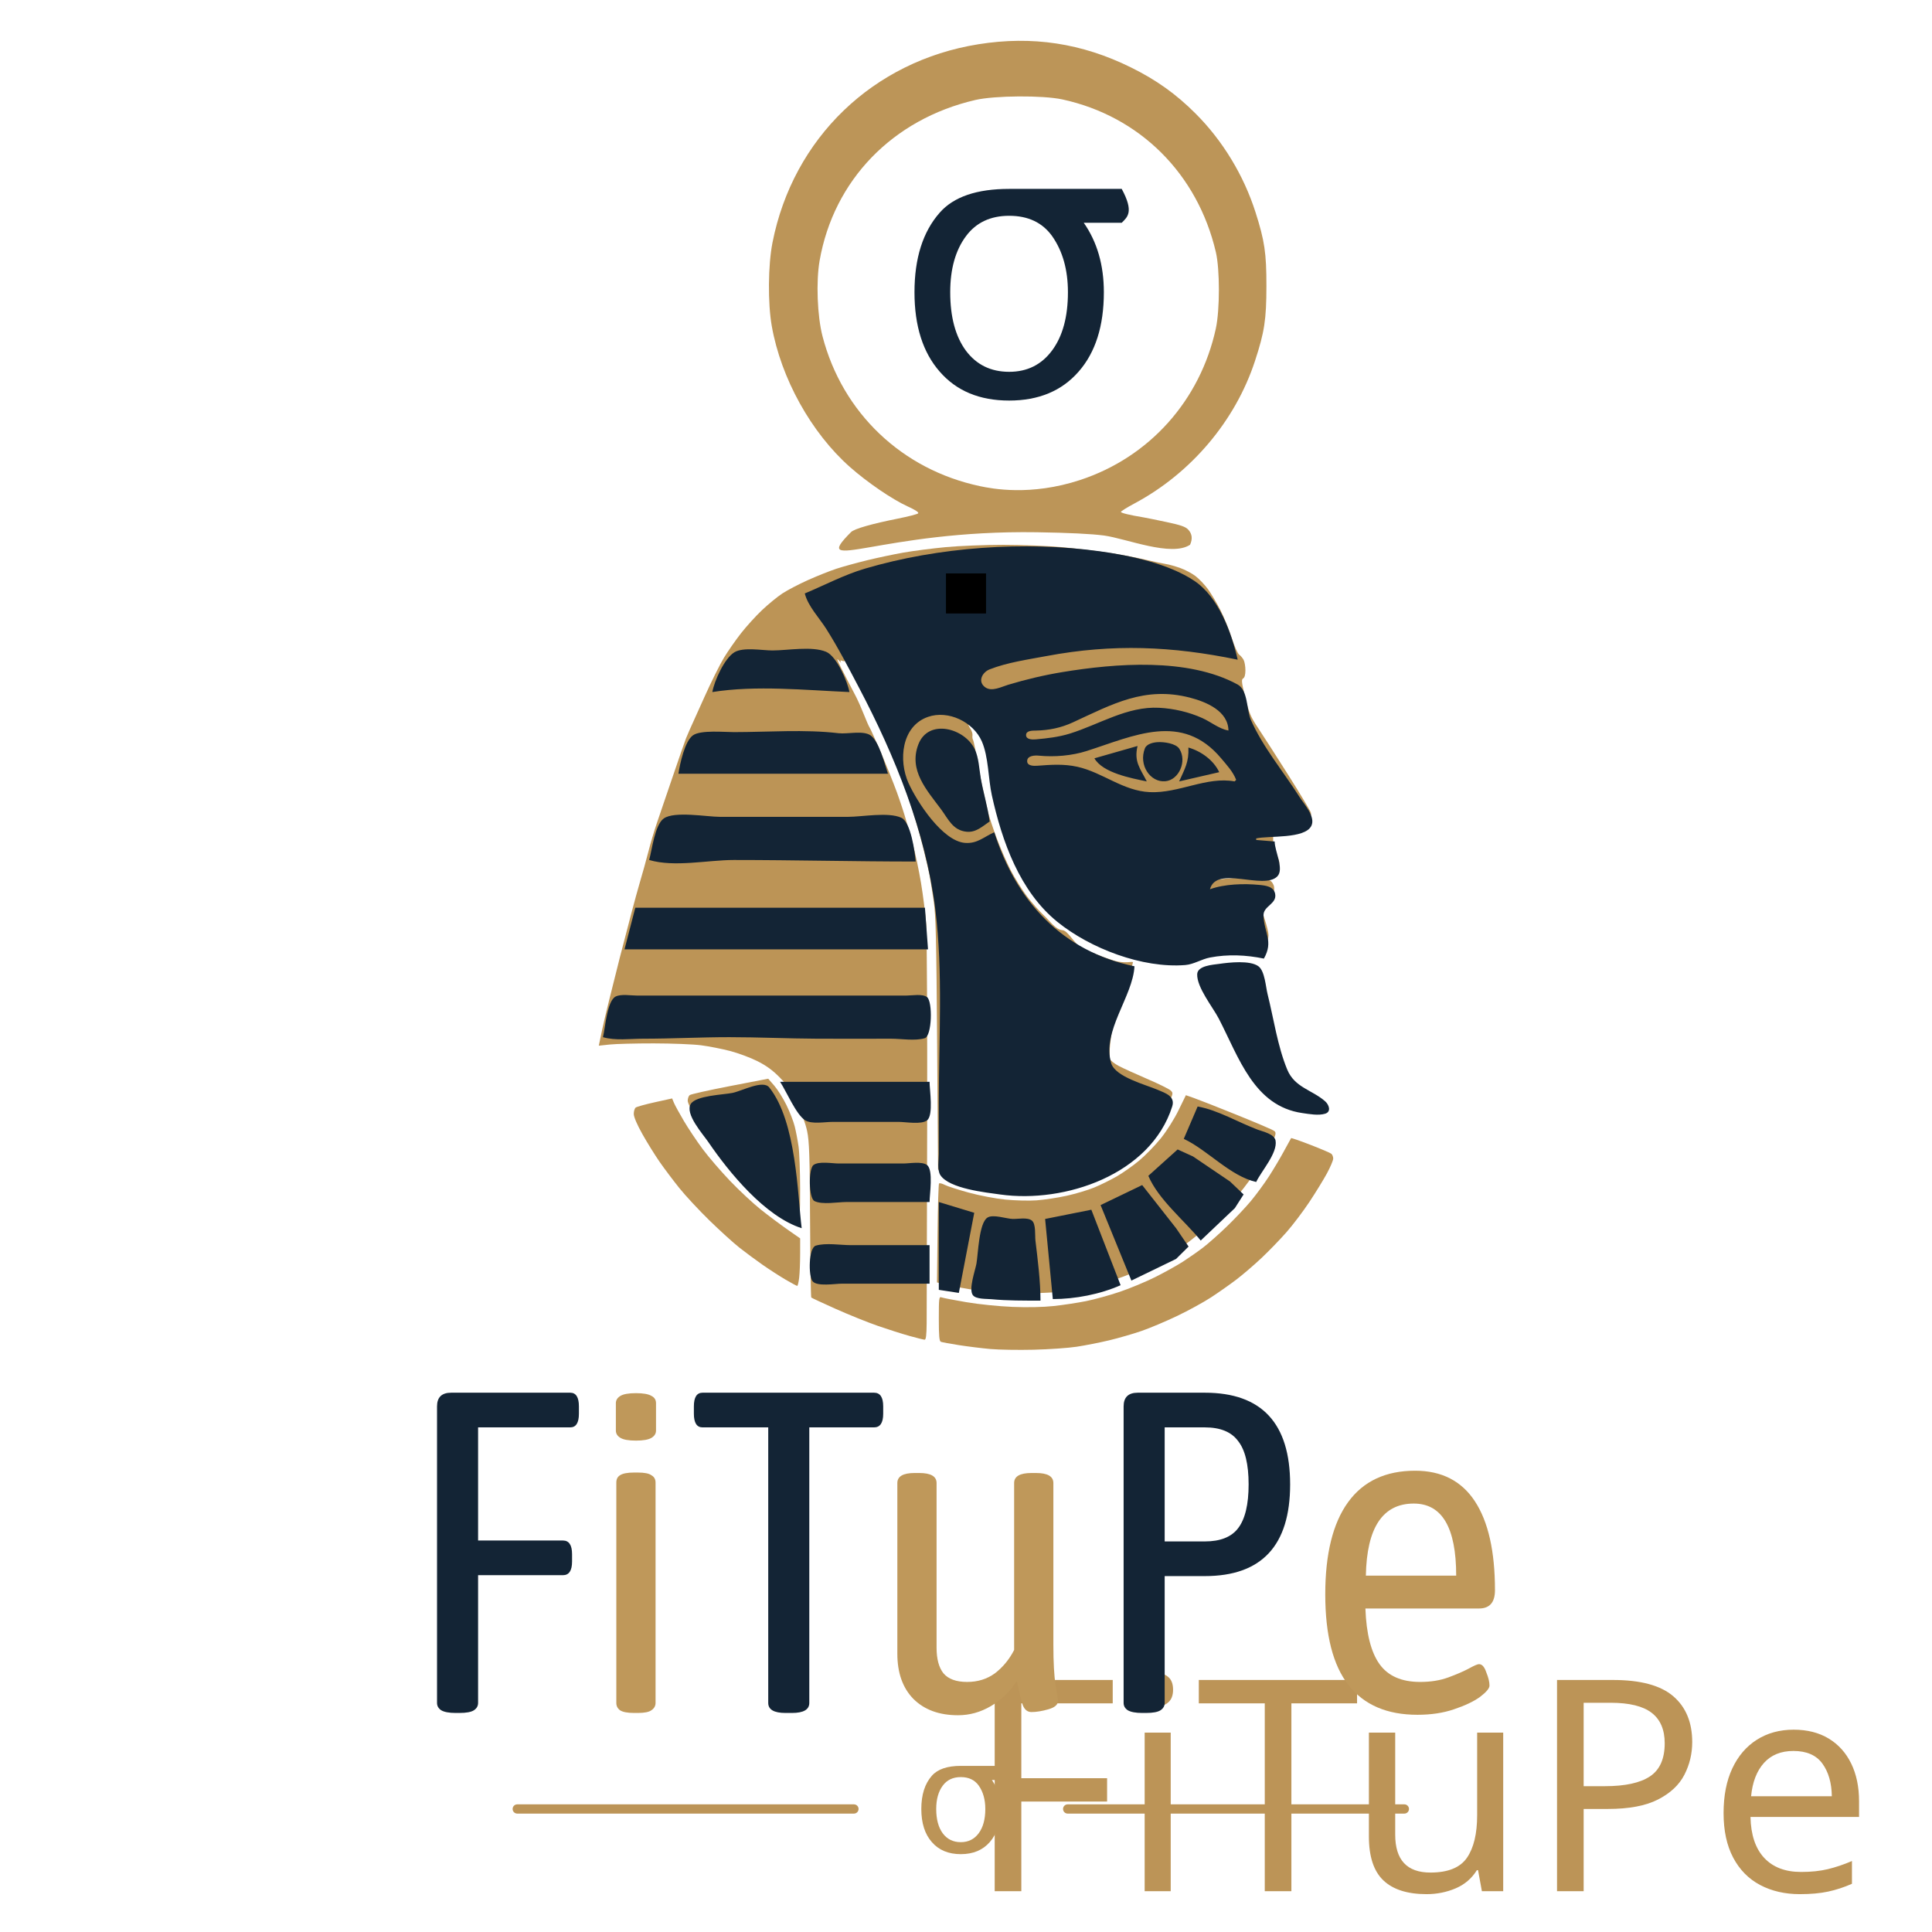
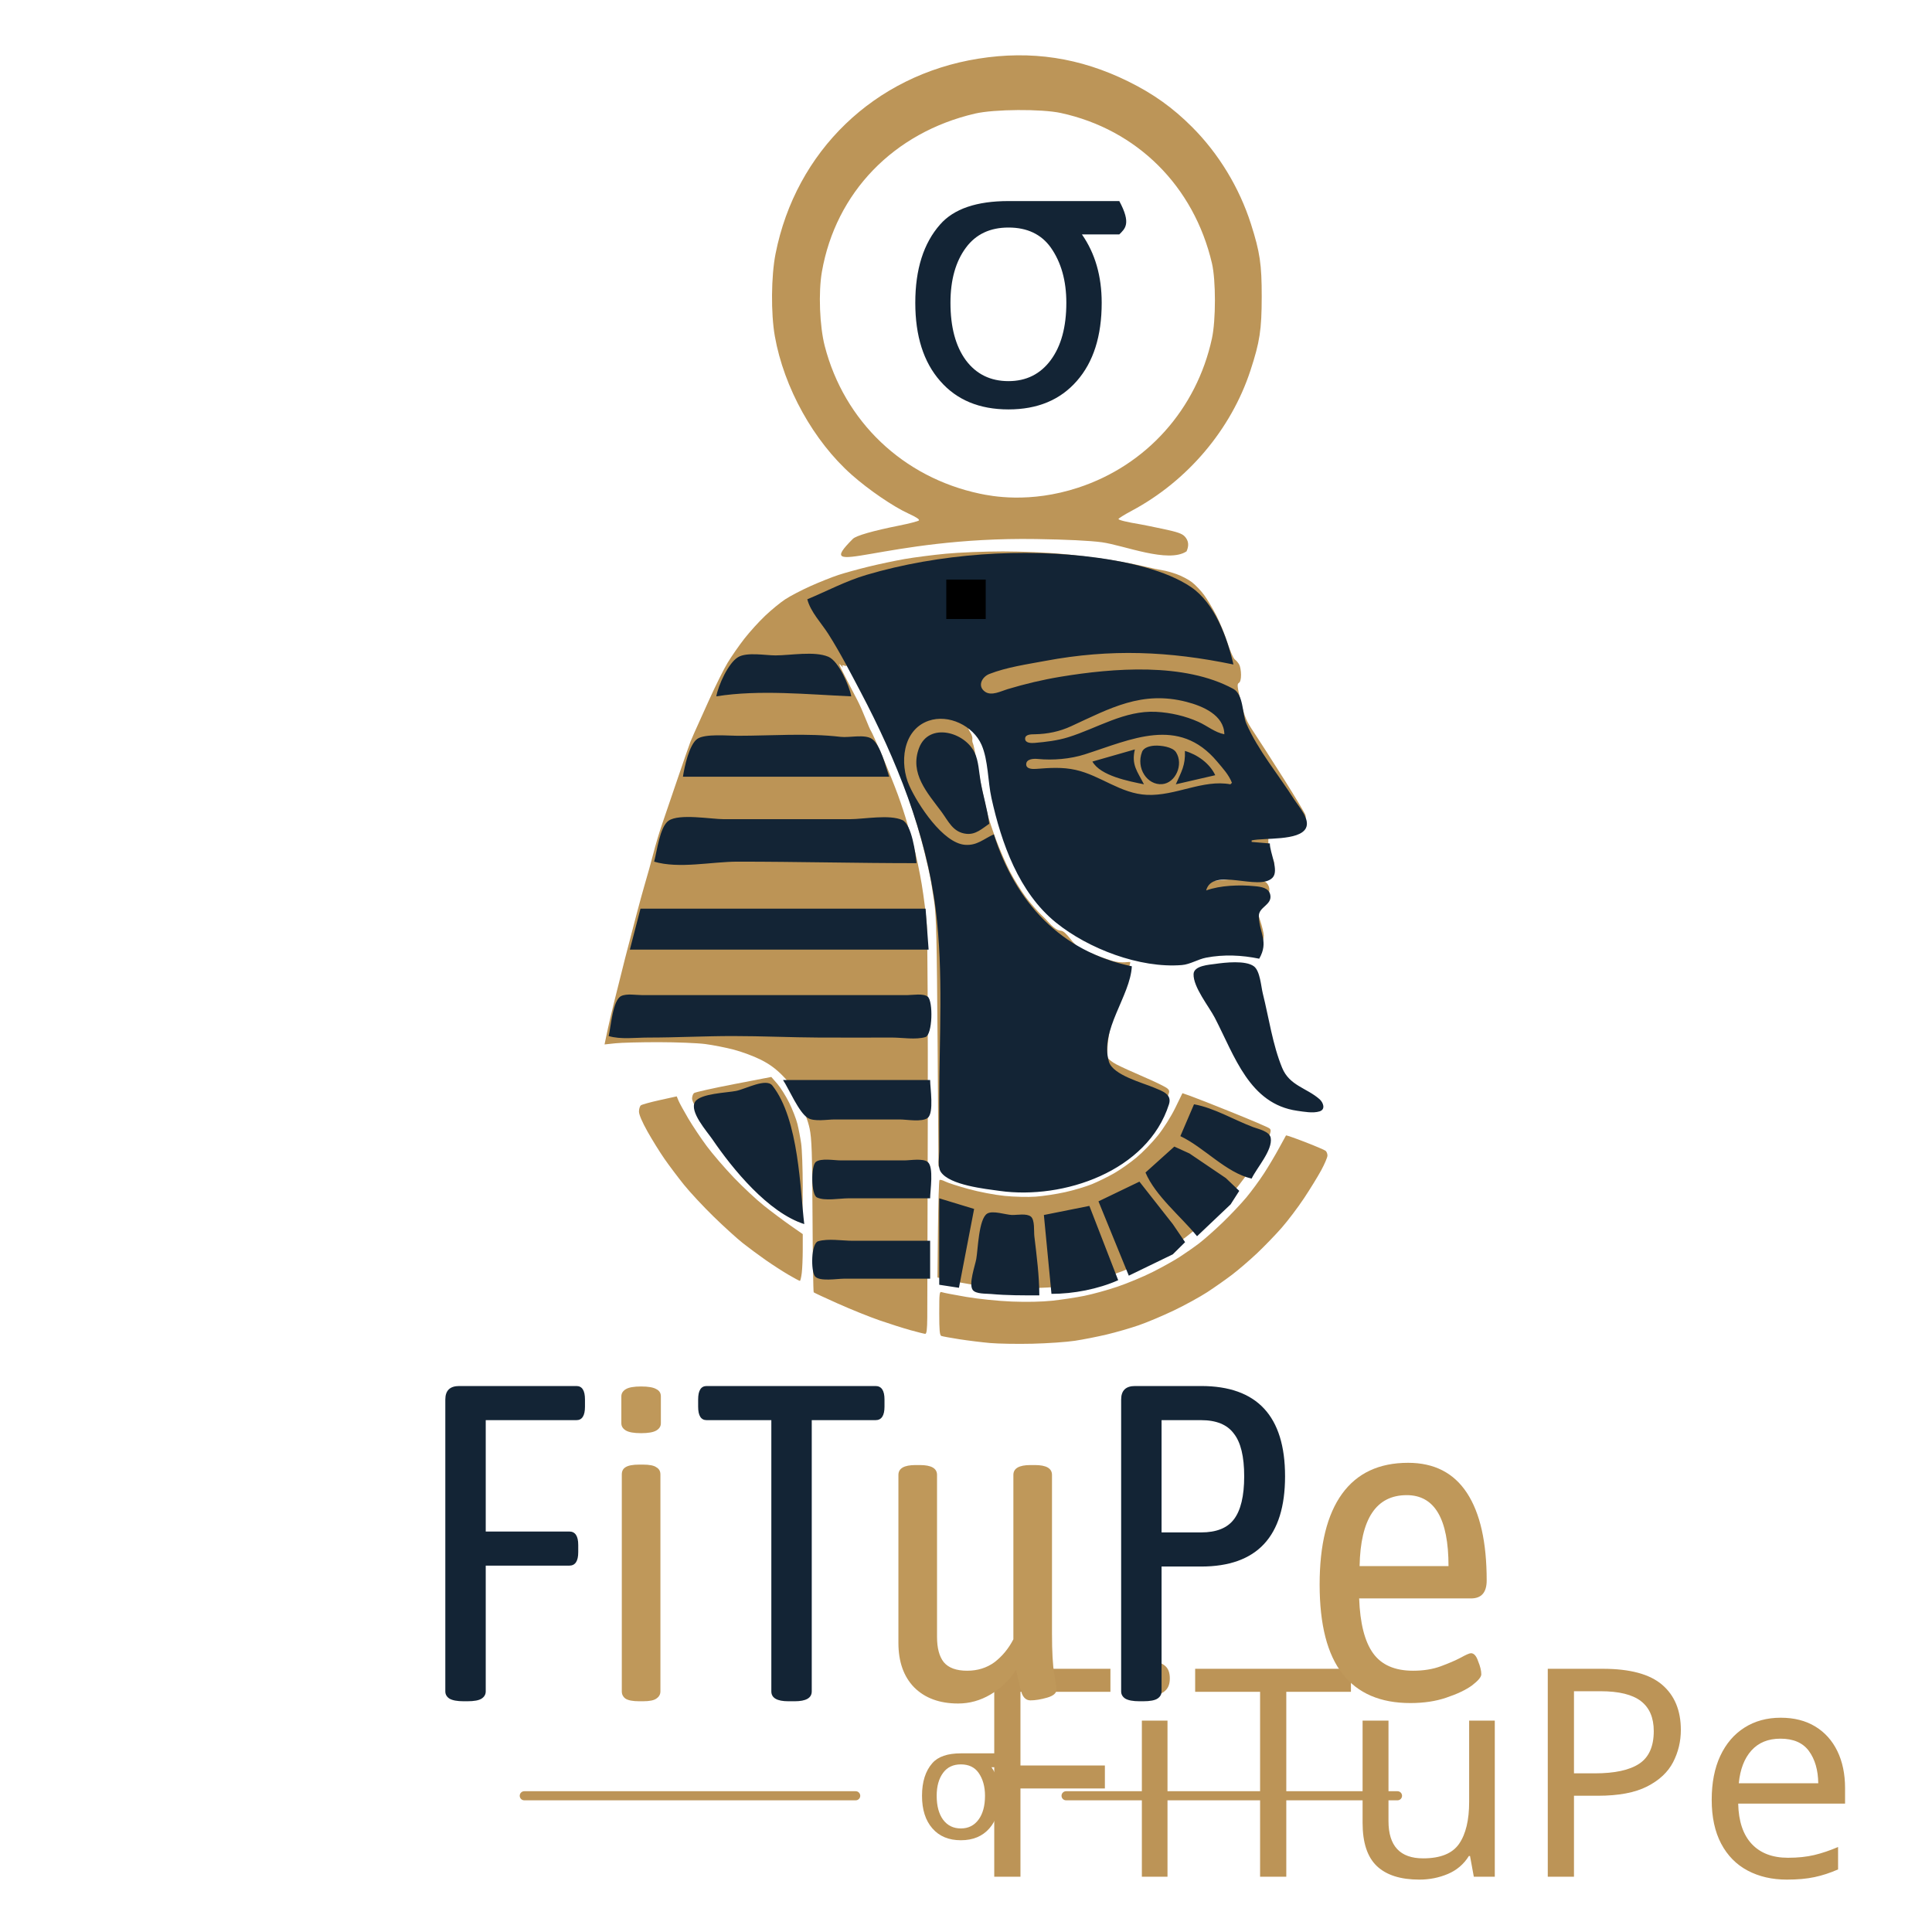
<svg xmlns="http://www.w3.org/2000/svg" version="1.1" id="svg1" width="1254" height="1254" viewBox="0 0 1254 1254" xml:space="preserve">
  <defs id="defs1" />
  <g id="g1">
-     <g id="g347" transform="translate(-1560.644,-31.81083)">
+     <g id="g347" transform="matrix(0.9843376,0,0,0.9843376,-1526.38,-21.49229)">
      <path style="fill:#bc9456;fill-opacity:1" d="m 2203.503,907.416 c -5.5,-0.491 -14.673,-1.624 -20.384,-2.518 -5.711,-0.893 -10.998,-1.86 -11.75,-2.149 -1.068,-0.41 -1.367,-3.688 -1.367,-15.024 0,-13.4 0.133,-14.449 1.75,-13.824 0.963,0.372 8.198,1.77 16.08,3.107 8.238,1.398 20.991,2.699 30,3.062 9.721,0.391 19.846,0.182 26.67,-0.551 6.05,-0.65 15.5,-2.08 21,-3.178 5.5,-1.098 15.4,-3.827 22,-6.064 6.6,-2.237 16.95,-6.547 23,-9.577 6.05,-3.03 14.15,-7.54 18,-10.023 3.85,-2.483 9.7,-6.58 13,-9.104 3.3,-2.524 10.214,-8.649 15.365,-13.612 5.151,-4.963 12.179,-12.398 15.618,-16.523 3.439,-4.125 8.727,-11.325 11.752,-16 3.025,-4.675 7.436,-12.1 9.803,-16.5 2.367,-4.4 4.444,-8.18 4.616,-8.4 0.172,-0.22 5.833,1.74 12.579,4.355 6.747,2.615 12.829,5.213 13.517,5.772 0.688,0.56 1.244,1.975 1.236,3.145 -0.01,1.17 -1.844,5.503 -4.08,9.628 -2.236,4.125 -7.352,12.45 -11.369,18.5 -4.017,6.05 -10.656,14.825 -14.753,19.5 -4.097,4.675 -11.393,12.226 -16.213,16.779 -4.82,4.553 -12.228,10.916 -16.461,14.138 -4.234,3.223 -11.626,8.421 -16.428,11.551 -4.802,3.13 -14.682,8.543 -21.956,12.029 -7.274,3.486 -17.725,7.89 -23.225,9.786 -5.5,1.896 -14.969,4.63 -21.042,6.075 -6.073,1.445 -15.523,3.308 -21,4.14 -5.477,0.832 -18.058,1.706 -27.958,1.942 -9.9,0.236 -22.5,0.027 -28,-0.464 z m -52.5,-8.479 c -4.675,-1.296 -13.9,-4.227 -20.5,-6.513 -6.6,-2.286 -18.919,-7.25 -27.376,-11.03 -8.457,-3.78 -15.615,-7.112 -15.908,-7.404 -0.292,-0.292 -0.644,-22.923 -0.781,-50.29 -0.211,-41.965 -0.512,-51.012 -1.922,-57.759 -0.984,-4.705 -3.688,-12.192 -6.567,-18.178 -3.76,-7.819 -6.365,-11.678 -11.238,-16.647 -4.493,-4.582 -8.72,-7.664 -14.493,-10.567 -4.483,-2.254 -12.466,-5.219 -17.741,-6.59 -5.275,-1.371 -13.727,-3.031 -18.783,-3.691 -5.056,-0.659 -18.867,-1.21 -30.692,-1.224 -11.825,-0.013 -24.696,0.316 -28.602,0.732 l -7.102,0.756 2.281,-10.796 c 1.254,-5.938 6.359,-26.771 11.344,-46.296 4.984,-19.525 10.666,-40.9 12.626,-47.5 1.96,-6.6 4.651,-16.275 5.981,-21.5 1.33,-5.225 3.73,-13.325 5.334,-18 1.604,-4.675 6.283,-18.4 10.399,-30.5 4.116,-12.1 8.02,-23.343 8.676,-24.985 0.656,-1.642 1.817,-4.342 2.581,-6 0.764,-1.658 4.966,-10.986 9.338,-20.727 4.372,-9.742 10.06,-21.189 12.639,-25.439 2.58,-4.249 7.545,-11.382 11.035,-15.851 3.489,-4.468 9.636,-11.246 13.659,-15.062 4.023,-3.815 9.96,-8.688 13.194,-10.827 3.234,-2.14 10.786,-6.087 16.782,-8.771 5.997,-2.684 14.286,-5.985 18.421,-7.335 4.135,-1.35 13.007,-3.798 19.716,-5.44 6.709,-1.642 17.373,-3.899 23.698,-5.015 6.325,-1.116 18.66,-2.709 27.411,-3.539 8.751,-0.83 25.654,-1.509 37.563,-1.509 11.909,0 29.049,0.696 38.089,1.547 9.041,0.851 22.512,2.458 29.937,3.572 7.425,1.114 18.225,3.135 24,4.491 5.775,1.357 11.85,2.649 13.5,2.872 1.65,0.223 5.654,1.33 8.899,2.459 3.244,1.129 7.814,3.517 10.155,5.306 2.341,1.789 5.987,5.614 8.101,8.499 2.115,2.886 5.746,8.961 8.07,13.5 2.324,4.539 5.621,12.639 7.327,18 1.706,5.361 3.896,10.311 4.866,11 0.971,0.689 2.286,2.236 2.923,3.437 0.637,1.201 1.159,4.216 1.159,6.7 0,2.918 -0.516,4.805 -1.459,5.332 -1.248,0.699 -1.052,2.487 1.361,12.382 2.501,10.257 3.493,12.574 8.772,20.483 3.274,4.905 12.059,18.593 19.523,30.418 7.464,11.825 13.885,22.535 14.27,23.799 0.442,1.454 0.118,3.186 -0.881,4.711 -0.899,1.371 -3.287,2.871 -5.537,3.477 -2.176,0.586 -9.04,1.459 -15.253,1.939 -6.213,0.481 -12.122,1.207 -13.13,1.613 -1.44,0.58 -1.548,0.92 -0.5,1.585 0.734,0.465 3.471,0.852 6.084,0.861 l 4.75,0.015 v 4.75 c 0,2.981 0.747,5.969 2,8.024 1.098,1.801 1.996,4.319 1.996,5.595 0,1.276 -0.947,3.178 -2.105,4.226 -1.916,1.734 -3.908,1.912 -22.2,1.986 l -20.095,0.081 -0.767,2.869 c -0.422,1.578 -0.596,3.041 -0.386,3.251 0.21,0.21 1.309,-0.115 2.442,-0.722 1.134,-0.607 6.923,-1.381 12.865,-1.721 5.942,-0.34 13.842,-0.293 17.556,0.105 5.561,0.596 7.027,1.142 8.309,3.099 1.053,1.607 1.337,3.38 0.876,5.478 -0.487,2.216 -1.663,3.569 -4.12,4.741 -1.891,0.902 -3.666,2.562 -3.943,3.69 -0.278,1.127 0.636,5.391 2.031,9.475 1.395,4.084 2.536,8.816 2.536,10.516 0,1.7 -0.849,4.658 -1.886,6.575 -1.697,3.135 -2.223,3.434 -5.25,2.984 -1.85,-0.275 -9.664,-0.459 -17.364,-0.41 -12.635,0.081 -14.731,0.357 -21.5,2.827 -5.113,1.866 -9.251,2.698 -13,2.615 -3.025,-0.068 -10.082,-0.791 -15.683,-1.609 -5.601,-0.817 -15.196,-3.073 -21.324,-5.013 -6.127,-1.94 -14.463,-5.042 -18.523,-6.892 -4.06,-1.85 -10.604,-5.448 -14.541,-7.995 -3.937,-2.547 -10.683,-8.155 -14.99,-12.463 -4.307,-4.307 -9.824,-10.921 -12.259,-14.696 -2.435,-3.775 -6.003,-10.014 -7.929,-13.864 -1.926,-3.85 -5.183,-11.5 -7.239,-17 -2.055,-5.5 -5.232,-15.85 -7.059,-23 -1.827,-7.15 -0.194,-19.82 -1.379,-27.245 -1.186,-7.425 -6.422,-13.667 -6.628,-14.782 -0.205,-1.115 -2.005,-3.933 -3.999,-6.262 -1.994,-2.329 -4.598,-4.745 -5.787,-5.369 -2.092,-1.097 -2.105,-1.07 -0.412,0.841 0.963,1.086 1.75,2.517 1.75,3.181 0,0.663 0.708,2.287 1.573,3.608 0.866,1.321 1.439,3.217 1.275,4.215 -0.164,0.997 0,2.292 0.371,2.878 0.368,0.586 1.623,6.654 2.789,13.485 1.165,6.831 3.019,16.251 4.119,20.935 1.1,4.684 2.375,10.315 2.834,12.515 0.459,2.2 2.851,9.447 5.315,16.105 2.464,6.658 6.659,16.324 9.323,21.481 2.664,5.157 7.442,12.826 10.619,17.042 3.177,4.216 8.322,9.992 11.434,12.837 3.112,2.844 7.162,8.814 11.483,9.127 3.862,0.279 7.908,9.225 12.732,11.568 4.824,2.343 14.206,6.187 20.393,8.089 8.069,2.479 12.74,0.174 12.74,1.296 0,0.861 -2.012,6.513 -4.471,12.561 -2.459,6.048 -5.592,15.698 -6.962,21.446 -1.37,5.747 -2.867,14.13 -3.327,18.629 -0.46,4.499 -0.528,9.012 -0.152,10.029 0.376,1.017 2.873,3.019 5.548,4.449 2.675,1.43 10.939,5.202 18.364,8.382 7.425,3.18 14.373,6.595 15.439,7.588 1.91,1.779 1.869,1.946 -2.67,11.091 -2.535,5.106 -7.249,12.427 -10.475,16.268 -3.226,3.841 -9.224,9.808 -13.33,13.26 -4.569,3.842 -11.731,8.411 -18.465,11.78 -6.071,3.037 -15.481,6.729 -21,8.239 -9.377,2.565 -11.215,2.73 -29.5,2.651 -17.653,-0.076 -20.414,-0.329 -29.147,-2.666 -5.306,-1.42 -13.406,-4.082 -18,-5.916 l -8.35,-3.334 -0.588,-81.5 c -0.496,-68.795 -0.85,-83.293 -2.264,-93 -0.922,-6.325 -2.159,-13.975 -2.749,-17 -0.59,-3.025 -2.594,-11.575 -4.454,-19 -1.86,-7.425 -5.582,-20.025 -8.272,-28 -2.69,-7.975 -6.926,-19.454 -9.413,-25.508 -2.488,-6.054 -8.896,-20.23 -14.241,-31.5 -5.345,-11.27 -12.647,-26.031 -16.225,-32.801 -3.579,-6.77 -6.694,-12.122 -6.923,-11.893 -0.229,0.229 0.714,2.393 2.095,4.81 1.381,2.416 2.517,4.717 2.523,5.112 0.01,0.395 -0.737,0.431 -1.652,0.08 -1.221,-0.468 -1.464,-0.26 -0.913,0.781 0.413,0.781 -0.211,0.295 -1.387,-1.08 -1.492,-1.745 -1.075,-0.386 1.381,4.5 1.936,3.85 4.357,8.575 5.381,10.5 1.024,1.925 3.014,5.75 4.423,8.5 1.409,2.75 3.796,8.15 5.305,12 1.509,3.85 3.093,7.45 3.521,8 0.428,0.55 3.682,7.75 7.231,16 3.55,8.25 8.26,19.95 10.467,26 2.208,6.05 4.936,14.375 6.064,18.5 1.127,4.125 3.197,11.55 4.598,16.5 1.402,4.95 3.674,15.75 5.049,24 1.375,8.25 2.885,20.4 3.353,27 0.469,6.6 0.753,65.1 0.632,130 -0.121,64.9 -0.271,122.838 -0.331,128.75 -0.081,7.918 -0.44,10.731 -1.36,10.677 -0.688,-0.04 -5.075,-1.134 -9.75,-2.43 z m 47.5,-29.005 c -4.95,-0.713 -11.475,-1.786 -14.5,-2.385 -3.025,-0.599 -7.679,-1.598 -10.343,-2.22 l -4.843,-1.131 0.343,-31.795 c 0.189,-17.487 0.639,-32.091 1,-32.452 0.361,-0.361 2.052,0.065 3.757,0.947 1.705,0.882 8.657,3.126 15.449,4.987 6.958,1.907 17.322,3.882 23.743,4.525 6.267,0.627 15.444,0.852 20.394,0.499 4.95,-0.353 13.725,-1.688 19.5,-2.967 5.775,-1.279 13.773,-3.67 17.772,-5.312 4,-1.643 10.57,-4.873 14.601,-7.18 4.031,-2.306 10.658,-6.979 14.728,-10.383 4.069,-3.404 10.38,-9.901 14.024,-14.437 3.748,-4.665 8.713,-12.527 11.432,-18.101 l 4.806,-9.854 5.068,1.767 c 5.782,2.016 50.569,19.821 52.451,21.559 1.167,1.079 0.893,2.324 -1.764,8.002 -1.731,3.698 -4.792,9.473 -6.803,12.832 -2.011,3.359 -7.287,10.78 -11.725,16.491 -4.437,5.711 -12.88,14.962 -18.763,20.559 -5.882,5.597 -15.263,13.256 -20.846,17.021 -5.583,3.764 -14.95,9.22 -20.816,12.123 -5.866,2.903 -16.066,7.068 -22.666,9.255 -6.6,2.187 -15.6,4.72 -20,5.63 -4.4,0.91 -12.5,2.061 -18,2.558 -5.5,0.497 -16.525,0.872 -24.5,0.832 -7.975,-0.04 -18.55,-0.655 -23.5,-1.368 z m -127.924,-7.52 c -3.791,-2.215 -10.534,-6.571 -14.984,-9.678 -4.45,-3.108 -11.242,-8.137 -15.091,-11.175 -3.85,-3.039 -12.559,-10.946 -19.353,-17.572 -6.794,-6.626 -15.604,-16.097 -19.578,-21.047 -3.974,-4.95 -9.727,-12.6 -12.785,-17 -3.058,-4.4 -8.085,-12.497 -11.172,-17.993 -3.497,-6.227 -5.612,-11.175 -5.612,-13.127 0,-1.724 0.562,-3.58 1.25,-4.124 0.688,-0.544 6.289,-2.099 12.448,-3.455 l 11.198,-2.466 1.183,2.855 c 0.65,1.57 3.543,6.85 6.428,11.733 2.885,4.883 8.37,13.085 12.189,18.228 3.819,5.143 11.862,14.487 17.874,20.766 6.011,6.279 14.98,14.636 19.93,18.573 4.95,3.936 12.713,9.749 17.25,12.918 l 8.25,5.76 -0.01,10.167 c -0.01,5.592 -0.292,12.529 -0.639,15.417 -0.347,2.888 -0.912,5.25 -1.257,5.25 -0.345,0 -3.728,-1.812 -7.519,-4.028 z m -3.944,-46.126 c -5.978,-4.467 -15.377,-12.448 -20.887,-17.735 -5.51,-5.287 -13.817,-14.337 -18.46,-20.112 -4.643,-5.775 -11.098,-14.775 -14.345,-20 -3.247,-5.225 -5.912,-10.682 -5.922,-12.128 -0.01,-1.445 0.559,-3.107 1.265,-3.692 0.706,-0.586 12.465,-3.221 26.131,-5.856 l 24.848,-4.791 3.909,4.483 c 2.15,2.466 5.689,8.083 7.864,12.483 2.175,4.4 4.623,10.7 5.44,14 0.817,3.3 1.936,9.15 2.485,13 0.55,3.85 1.008,16.337 1.019,27.75 0.015,15.952 -0.269,20.746 -1.23,20.735 -0.688,-0.01 -6.141,-3.671 -12.118,-8.138 z" id="path340" />
      <path style="fill:#132435;stroke:none" d="m 2082.996,417 c 2.16,8.397 9.346,15.735 13.947,23 7.763,12.259 14.411,25.178 21.164,38 23.525,44.666 43.335,93.614 49.604,144 5.112,41.084 2.285,83.628 2.285,125 v 34 c 0,3.843 -1.192,10.226 1.028,13.582 5.805,8.775 29.405,11.216 38.972,12.549 41.775,5.821 97.407,-12.858 111.488,-57.13 2.138,-6.723 -4.501,-8.708 -9.488,-10.85 -7.676,-3.298 -27.416,-8.334 -30.088,-17.191 -6.283,-20.831 14.078,-43.271 15.088,-62.96 -47.126,-9.753 -76.729,-42.386 -91,-87 -6.759,3.007 -11.03,7.523 -19,6.906 -14.59,-1.131 -31.141,-26.604 -36.687,-38.906 -6.558,-14.547 -4.662,-36.858 12.687,-42.891 13.133,-4.567 29.399,3.259 34.911,15.891 4.427,10.146 4.108,24.11 6.513,35 6.592,29.844 18.06,62.37 42.576,82.195 21.233,17.171 55.169,30.253 83,27.991 5.471,-0.445 10.575,-3.838 16,-4.875 11.669,-2.231 23.459,-1.692 35,0.689 6.419,-11.292 0.088,-16.716 -0.254,-27.995 -0.187,-6.17 8.782,-7.389 7.572,-13.985 -0.894,-4.873 -6.248,-5.454 -10.319,-5.85 -9.969,-0.969 -22.59,-0.599 -32,2.83 4.181,-15.781 34.693,0.692 43.682,-8.318 4.652,-4.663 -1.678,-16.377 -1.682,-22.682 l -12,-1 v -1 c 8.262,-1.889 31.446,0.457 35.781,-8.109 2.99,-5.907 -4.804,-14.273 -7.728,-18.891 -10.152,-16.037 -23.988,-32.615 -31.522,-50 -2.831,-6.534 -1.76,-19.194 -8.665,-22.945 -32.212,-17.499 -79.177,-13.707 -113.867,-7.974 -11.862,1.96 -23.49,4.743 -35,8.2 -4.368,1.312 -10.514,4.647 -14.772,1.695 -5.271,-3.654 -2.095,-9.797 2.787,-11.715 11.379,-4.472 24.991,-6.402 36.984,-8.649 43.059,-8.068 81.476,-6.412 124,2.389 -4.057,-17.698 -12.336,-40.496 -28,-51.084 -16.576,-11.205 -41.96,-16.565 -61.365,-19.261 -48.882,-6.792 -104.928,-2.831 -152.635,11.258 -13.48,3.981 -26.085,10.71 -39,16.087 m -60,64 c 28.394,-4.535 60.371,-1.229 89,0 -1.243,-6.886 -8.286,-23.229 -15.104,-26.107 -9.212,-3.887 -24.964,-0.893 -34.896,-0.893 -6.632,0 -18.86,-2.339 -24.671,1.179 -6.479,3.922 -13.045,18.618 -14.329,25.821 m 335,25 c -6.278,-1.211 -11.234,-5.538 -17,-8.135 -8.663,-3.902 -18.492,-6.164 -28,-6.656 -20.777,-1.075 -38.924,10.867 -58,16.765 -7.188,2.222 -14.539,3.074 -21.999,3.725 -2.034,0.177 -6.365,0.278 -6.365,-2.779 0,-3.037 4.34,-2.874 6.365,-2.915 8.463,-0.174 16.27,-1.75 23.999,-5.314 25.761,-11.879 46.63,-23.613 76,-16.061 10.789,2.774 24.851,8.761 25,21.37 m -155,59 c -1.219,-9.44 -4.12,-18.616 -5.75,-28 -1.048,-6.033 -1.245,-13.239 -3.888,-18.83 -6.487,-13.721 -30.124,-20.219 -36.647,-3.17 -6.432,16.81 5.5,29.643 14.676,42 4.732,6.372 7.649,13.76 16.61,14.659 6.109,0.613 10.315,-3.471 15,-6.659 m 160,-27 -1,1 c -18.083,-3.357 -36.151,7.793 -55,6.961 -17.443,-0.771 -30.593,-12.772 -47,-16.447 -8.773,-1.965 -17.169,-1.366 -25.999,-0.688 -2.15,0.165 -6.599,0.253 -6.655,-2.915 -0.066,-3.78 5.1,-3.87 7.654,-3.62 9.992,0.976 21.368,0.042 31,-3.036 30.605,-9.782 61.882,-25.516 87.246,4.746 3.679,4.389 7.671,8.615 9.754,14 m -362,-4 h 136 c -2.125,-6.282 -5.78,-21.242 -11.418,-24.972 -4.869,-3.221 -14.904,-0.643 -20.582,-1.313 -22.223,-2.622 -45.617,-0.716 -68,-0.714 -6.207,4.3e-4 -21.419,-1.473 -26.501,2.028 -5.38,3.706 -8.588,18.802 -9.499,24.972 m 311,-20.486 c -2.946,0.185 -7.118,1.134 -8.258,4.09 -4.173,10.819 3.503,22.13 13.258,21.288 8.857,-0.764 14.257,-12.982 9.142,-21.033 -2.28,-3.589 -10.156,-4.595 -14.142,-4.344 m -41,10.486 c 5.385,9.489 24.046,12.945 34,15 -4.331,-8.504 -8.432,-12.784 -6,-23 l -28,8 m 61,-7 c 0.382,9.516 -2.263,13.562 -6,22 l 26,-6 c -3.65,-7.827 -11.81,-13.636 -20,-16 m -350,73 c 16.477,4.87 37.925,0 55,0 39.375,0 78.679,1 118,1 -0.501,-6.128 -3.167,-25.573 -9.278,-28.397 C 2137.256,558.693 2120.315,562 2110.996,562 h -83 c -8.461,0 -29.537,-3.855 -36.49,1.028 -5.838,4.099 -7.633,20.359 -9.51,26.972 m -9,31 -7,27 h 197 l -2,-27 h -188 m 379,36.428 c -3.986,0.571 -14.078,1.107 -14.292,6.677 -0.329,8.579 10.177,21.443 14.033,28.895 13.104,25.325 22.837,56.792 54.258,61.271 4.431,0.632 10.385,1.764 14.771,0.411 4.188,-1.292 2.431,-5.903 0,-8.045 -8.485,-7.475 -19.773,-8.853 -24.638,-20.637 -6.293,-15.244 -8.764,-33.02 -12.759,-49 -1.178,-4.714 -1.775,-14.926 -5.887,-17.987 -5.49,-4.087 -19.119,-2.497 -25.487,-1.585 m -400,47.572 c 7.999,2.364 17.688,1 26,1 18.699,0 37.276,-1 56,-1 19.015,0 38.061,0.908 57,0.999 15.999,0.077 32.001,7.9e-4 48,7.9e-4 6.606,0 15.504,1.567 21.852,-0.318 4.767,-1.415 5.224,-23.74 1.545,-26.654 -2.94,-2.328 -9.866,-1.028 -13.397,-1.028 h -35 -109 -31 c -3.951,0 -10.054,-1.131 -13.697,0.603 -5.684,2.707 -6.82,20.666 -8.303,26.397 m 115,29 c 3.999,6.052 10.418,21.342 16.275,24.972 4.283,2.655 12.848,1.028 17.725,1.028 h 43 c 4.513,0 14.706,1.895 18.397,-1.028 4.269,-3.381 1.603,-19.829 1.603,-24.972 h -97 m 14,95 c -2.699,-21.565 -3.333,-69.109 -21.039,-91.357 -4.094,-5.145 -17.626,2.29 -23.961,3.557 -6.006,1.201 -23.522,1.683 -26.968,7.114 -4.064,6.406 7.935,19.727 11.312,24.686 13.497,19.823 36.932,48.44 60.656,56 m 257,-79 -9,21 c 15.691,7.423 29.999,24.101 47,28 3.273,-7.003 13.991,-18.769 12.577,-26.867 -0.751,-4.302 -8.139,-5.797 -11.577,-7.083 -12.607,-4.716 -25.755,-12.696 -39,-15.05 m -32,45 c 6.54,15.446 23.436,29.017 34,42 l 22.13,-21 5.702,-8.91 -8.833,-8.421 -24,-16.245 -9.985,-4.543 L 2305.996,795 m -142,17 c 0,-5.002 2.567,-20.669 -1.603,-23.972 C 2159.146,785.456 2150.925,787 2146.996,787 h -42 c -4.125,0 -13,-1.662 -16.397,1.028 -3.244,2.569 -3.131,21.477 0.715,23.369 5.12,2.52 15.039,0.603 20.682,0.603 h 21 33 m 111,2 20,49 29,-14.053 8.118,-8.04 -8.115,-11.907 -22.003,-28 -27,13 m -105,-2 v 57 l 13,2 10,-52 -23,-7 m 69,11 5,52 c 14.504,-0.002 30.695,-3.109 44,-9 l -19,-49 -30,6 m -3,53 c -0.035,-12.856 -1.758,-26.23 -3.285,-39 -0.386,-3.229 0.414,-10.808 -2.318,-12.972 -2.824,-2.237 -9.023,-0.96 -12.397,-1.042 -4.191,-0.103 -12.768,-3.212 -16.436,-0.868 -5.587,3.569 -6.017,23.656 -7.14,29.883 -0.807,4.474 -5.168,16.477 -2.357,20.397 2.002,2.792 8.877,2.393 11.933,2.677 10.681,0.993 21.262,0.925 32,0.925 m -72,-11 v -25 h -51 c -6.898,0 -16.226,-1.649 -22.852,0.318 -4.713,1.399 -4.851,19.632 -2.12,23.079 2.89,3.649 14.738,1.603 18.972,1.603 h 57 m 129,-2 1,1 -1,-1 m -122,43 1,1 -1,-1" id="path1" />
      <path style="fill:#bc9558;fill-opacity:1" d="m 2171.202,384.594 c 44.999,-6.492 -32.252,4.653 0,0 z m -58.15,-7.444 c 2.116,-2.116 13.285,-5.319 30.608,-8.778 6.577,-1.313 12.394,-2.824 12.926,-3.356 0.625,-0.625 -1.795,-2.228 -6.819,-4.518 -10.044,-4.577 -26.107,-15.535 -37.404,-25.517 -25.176,-22.244 -44.775,-57.555 -50.775,-91.481 -2.641,-14.93 -2.432,-39.586 0.459,-54.255 13.361,-67.794 65.288,-117.803 133.656,-128.715 34.971,-5.582 67.109,-0.702 99,15.034 16.487,8.135 29.256,17.252 41.971,29.966 17.575,17.575 31.192,39.991 38.858,63.971 5.938,18.571 7.128,26.617 7.104,48 -0.025,21.774 -1.258,29.818 -7.463,48.715 -12.758,38.852 -41.482,72.781 -78.22,92.393 -4.812,2.569 -8.75,5.026 -8.75,5.46 0,0.7 5.589,2.058 14.5,3.523 1.65,0.271 8.4,1.641 15,3.045 9.525,2.025 12.464,3.06 14.25,5.013 2.48,2.713 2.849,5.941 1.115,9.748 -12.109,8.03 -41.183,-3.977 -55.865,-6.003 -8.191,-1.075 -23.185,-1.806 -43.5,-2.12 -100.901,-1.561 -148.348,27.573 -120.65,-0.125 z m 148.639,-33.778 c 44.95,-14.771 77.972,-51.634 88.124,-98.372 2.616,-12.045 2.625,-38.335 0.016,-49.5 -11.902,-50.934 -49.403,-88.257 -99.629,-99.156 -12.704,-2.757 -43.975,-2.546 -56.571,0.381 -53.599,12.456 -91.868,51.977 -101.009,104.314 -2.365,13.538 -1.503,35.918 1.885,48.998 12.879,49.71 51.608,86.59 102.194,97.316 7.728,1.639 32.825,6.589 64.989,-3.98 z" id="path17" />
      <path style="fill:none;stroke:#000000;stroke-width:26;stroke-linecap:square;stroke-dasharray:none;paint-order:stroke markers fill" d="M 2187.644,417 Z" id="path7" />
      <path style="font-size:274.56px;font-family:esint10;-inkscape-font-specification:esint10;letter-spacing:0px;fill:#132435;stroke-width:33.16;stroke-linecap:round;stroke-linejoin:round;paint-order:stroke markers fill" d="m 2215.663,171.873 c -12.116,0 -21.443,4.384 -27.979,13.153 -6.855,9.167 -10.283,21.323 -10.283,36.468 0,16.022 3.388,28.657 10.163,37.903 6.855,9.167 16.221,13.75 28.099,13.75 11.718,0 21.004,-4.623 27.859,-13.87 6.855,-9.247 10.283,-21.841 10.283,-37.784 0,-14.587 -3.428,-26.744 -10.283,-36.468 -6.297,-8.768 -15.584,-13.153 -27.859,-13.153 z m 0,-17.457 h 73.056 c 8.079,14.972 3.755,18.217 0,22.001 h -24.631 c 8.689,12.435 13.033,27.461 13.033,45.077 0,21.921 -5.46,39.099 -16.381,51.534 -10.921,12.515 -25.946,18.772 -45.077,18.772 -19.211,0 -34.236,-6.257 -45.077,-18.772 -10.921,-12.435 -16.381,-29.613 -16.381,-51.534 0,-22.08 5.46,-39.298 16.381,-51.654 9.008,-10.283 24.033,-15.424 45.077,-15.424 z" id="text9" aria-label="σ" />
      <g id="g346" transform="translate(1.3981021e-4,-72)">
        <text xml:space="preserve" style="font-style:normal;font-variant:normal;font-weight:normal;font-stretch:normal;font-size:192px;font-family:esint10;-inkscape-font-specification:esint10;letter-spacing:0px;writing-mode:lr-tb;direction:ltr;fill:#bc9457;fill-opacity:1;stroke:none;stroke-width:26;stroke-linecap:round;stroke-linejoin:round;stroke-dasharray:none;paint-order:stroke markers fill" x="2187.644" y="1331.319" id="text10">
          <tspan id="tspan10" x="2187.644" y="1331.319">FiTuPe</tspan>
        </text>
        <path style="font-stretch:condensed;font-size:296.107px;font-family:'Asap Condensed';-inkscape-font-specification:'Asap Condensed,  Condensed';letter-spacing:0px;fill:#bf985a;fill-opacity:1;stroke-width:40.098;stroke-linecap:round;stroke-linejoin:round;paint-order:stroke markers fill" d="m 2480.642,1216.823 q -29.611,0 -44.712,-19.247 -15.101,-19.247 -15.101,-58.925 0,-39.382 14.805,-59.814 14.805,-20.431 43.528,-20.431 25.761,0 38.79,19.839 13.029,19.839 13.029,57.741 0,11.844 -10.364,11.844 h -73.731 q 0.888,24.577 9.179,36.125 8.291,11.548 26.354,11.548 10.364,0 18.359,-2.961 7.995,-2.961 13.029,-5.626 5.33,-2.961 6.811,-2.961 2.961,0 4.738,5.33 2.073,5.034 2.073,8.587 0,2.665 -6.218,7.403 -6.218,4.442 -16.878,7.995 -10.364,3.553 -23.689,3.553 z m -33.46,-90.313 h 58.629 q 0,-46.785 -27.538,-46.785 -30.203,0 -31.091,46.785 z" id="path346" />
        <path style="font-stretch:condensed;font-size:296.107px;font-family:'Asap Condensed';-inkscape-font-specification:'Asap Condensed,  Condensed';letter-spacing:0px;fill:#132435;stroke-width:40.098;stroke-linecap:round;stroke-linejoin:round;paint-order:stroke markers fill" d="m 2302.089,1215.638 q -6.514,0 -9.475,-1.777 -2.665,-1.777 -2.665,-4.738 v -192.47 q 0,-8.883 9.179,-8.883 h 43.528 q 55.372,0 55.372,59.517 0,59.517 -55.372,59.517 h -26.057 v 82.318 q 0,2.961 -2.665,4.738 -2.665,1.777 -9.475,1.777 z m 14.509,-111.336 h 26.057 q 15.101,0 21.616,-8.587 6.811,-8.883 6.811,-28.426 0,-19.543 -6.811,-28.13 -6.514,-8.883 -21.616,-8.883 h -26.057 z" id="path345" />
        <path style="font-stretch:condensed;font-size:296.107px;font-family:'Asap Condensed';-inkscape-font-specification:'Asap Condensed,  Condensed';letter-spacing:0px;fill:#bf985a;fill-opacity:1;stroke-width:40.098;stroke-linecap:round;stroke-linejoin:round;paint-order:stroke markers fill" d="m 2182.462,1217.119 q -18.359,0 -29.018,-10.66 -10.364,-10.66 -10.364,-29.315 v -110.744 q 0,-6.514 11.252,-6.514 h 2.961 q 11.252,0 11.252,6.514 v 106.895 q 0,10.956 4.442,16.582 4.738,5.626 15.398,5.626 10.364,0 18.062,-5.626 7.699,-5.922 12.437,-15.101 v -108.375 q 0,-6.514 11.252,-6.514 h 2.961 q 11.252,0 11.252,6.514 v 104.526 q 0,18.062 1.481,26.65 1.48,8.291 1.48,10.364 0,3.553 -6.218,5.33 -6.218,1.777 -10.956,1.777 -3.849,0 -5.626,-4.442 -1.481,-4.442 -3.849,-15.694 -6.811,10.364 -16.878,16.286 -10.068,5.922 -21.32,5.922 z" id="path344" />
        <path style="font-stretch:condensed;font-size:296.107px;font-family:'Asap Condensed';-inkscape-font-specification:'Asap Condensed,  Condensed';letter-spacing:0px;fill:#132435;stroke-width:40.098;stroke-linecap:round;stroke-linejoin:round;paint-order:stroke markers fill" d="m 2070.534,1215.638 q -11.252,0 -11.252,-6.514 v -178.849 h -42.639 q -5.626,0 -5.626,-8.883 v -4.738 q 0,-8.883 5.626,-8.883 h 111.336 q 5.922,0 5.922,8.883 v 4.738 q 0,8.883 -5.922,8.883 h -42.047 v 178.849 q 0,6.514 -11.252,6.514 z" id="path343" />
        <path style="font-stretch:condensed;font-size:296.107px;font-family:'Asap Condensed';-inkscape-font-specification:'Asap Condensed,  Condensed';letter-spacing:0px;fill:#bf985a;fill-opacity:1;stroke-width:40.098;stroke-linecap:round;stroke-linejoin:round;paint-order:stroke markers fill" d="m 1973.41,1038.862 q -7.107,0 -10.068,-1.777 -2.961,-1.777 -2.961,-4.738 v -17.766 q 0,-2.961 2.961,-4.738 2.961,-1.777 10.068,-1.777 7.107,0 10.068,1.777 2.961,1.48 2.961,4.738 v 17.766 q 0,2.961 -2.961,4.738 -2.961,1.777 -10.068,1.777 z" id="path342" />
        <path style="font-stretch:condensed;font-size:296.107px;font-family:'Asap Condensed';-inkscape-font-specification:'Asap Condensed,  Condensed';letter-spacing:0px;fill:#bf985a;fill-opacity:1;stroke-width:40.098;stroke-linecap:round;stroke-linejoin:round;paint-order:stroke markers fill" d="m 1972.226,1215.638 q -6.514,0 -9.179,-1.777 -2.369,-1.777 -2.369,-4.738 v -143.02 q 0,-3.257 2.369,-4.738 2.665,-1.777 9.179,-1.777 h 2.369 q 6.514,0 8.883,1.777 2.665,1.48 2.665,4.738 v 143.02 q 0,2.961 -2.665,4.738 -2.369,1.777 -8.883,1.777 z" id="path341" />
        <path style="font-stretch:condensed;font-size:296.107px;font-family:'Asap Condensed';-inkscape-font-specification:'Asap Condensed,  Condensed';letter-spacing:0px;fill:#132435;stroke-width:40.098;stroke-linecap:round;stroke-linejoin:round;paint-order:stroke markers fill" d="m 1856.448,1215.638 q -6.514,0 -9.476,-1.777 -2.665,-1.777 -2.665,-4.738 v -192.47 q 0,-8.883 9.179,-8.883 h 77.284 q 5.626,0 5.626,8.883 v 4.738 q 0,8.883 -5.626,8.883 h -59.814 v 73.434 h 55.076 q 5.922,0 5.922,8.883 v 4.738 q 0,8.883 -5.922,8.883 h -55.076 v 82.91 q 0,2.961 -2.665,4.738 -2.665,1.777 -9.475,1.777 z" id="text11" />
        <path style="font-size:274.56px;font-family:esint10;-inkscape-font-specification:esint10;letter-spacing:0px;fill:#bc9457;fill-opacity:1;stroke-width:13.83;stroke-linecap:round;stroke-linejoin:round;paint-order:stroke markers fill" d="m 2184.271,1257.265 c -5.053,0 -8.943,1.829 -11.669,5.485 -2.859,3.823 -4.289,8.893 -4.289,15.209 0,6.682 1.413,11.951 4.239,15.808 2.859,3.823 6.765,5.735 11.719,5.735 4.887,0 8.76,-1.928 11.619,-5.785 2.859,-3.856 4.288,-9.109 4.288,-15.758 0,-6.084 -1.429,-11.153 -4.288,-15.209 -2.626,-3.657 -6.499,-5.485 -11.619,-5.485 z m 0,-7.28 h 30.469 c 3.369,6.244 1.566,7.598 0,9.175 h -10.273 c 3.624,5.186 5.436,11.453 5.436,18.8 0,9.142 -2.277,16.306 -6.832,21.493 -4.554,5.219 -10.821,7.829 -18.8,7.829 -8.012,0 -14.278,-2.61 -18.8,-7.829 -4.554,-5.186 -6.832,-12.35 -6.832,-21.493 0,-9.209 2.277,-16.39 6.832,-21.542 3.757,-4.289 10.023,-6.433 18.8,-6.433 z" id="path18" aria-label="σ" />
        <g id="path19" style="opacity:1;fill:#bc9457;fill-opacity:1" transform="translate(0,88.43193)">
          <path style="baseline-shift:baseline;display:inline;overflow:visible;vector-effect:none;fill:#bc9457;fill-opacity:1;stroke-linecap:round;stroke-linejoin:round;paint-order:stroke markers fill;enable-background:accumulate;stop-color:#000000;stop-opacity:1" d="m 1896.371,1186.527 a 3,3 0 0 0 -3,3 3,3 0 0 0 3,3 h 218.537 a 3,3 0 0 0 3,-3 3,3 0 0 0 -3,-3 z" id="path24" />
          <path style="baseline-shift:baseline;display:inline;overflow:visible;vector-effect:none;fill:#bc9457;fill-opacity:1;stroke-linecap:round;stroke-linejoin:round;paint-order:stroke markers fill;enable-background:accumulate;stop-color:#000000;stop-opacity:1" d="M 2114.907,1189.527 H 1896.371" id="path25" />
        </g>
        <g id="path21" style="opacity:1;fill:#bc9457;fill-opacity:1" transform="translate(0,88.43193)">
          <path style="baseline-shift:baseline;display:inline;overflow:visible;vector-effect:none;fill:#bc9457;fill-opacity:1;stroke-linecap:round;stroke-linejoin:round;paint-order:stroke markers fill;enable-background:accumulate;stop-color:#000000;stop-opacity:1" d="m 2253.635,1186.527 a 3,3 0 0 0 -3,3 3,3 0 0 0 3,3 h 218.535 a 3,3 0 0 0 3,-3 3,3 0 0 0 -3,-3 z" id="path22" />
          <path style="baseline-shift:baseline;display:inline;overflow:visible;vector-effect:none;fill:#bc9457;fill-opacity:1;stroke-linecap:round;stroke-linejoin:round;paint-order:stroke markers fill;enable-background:accumulate;stop-color:#000000;stop-opacity:1" d="m 2253.634,1189.527 h 218.536" id="path23" />
        </g>
      </g>
    </g>
  </g>
</svg>
